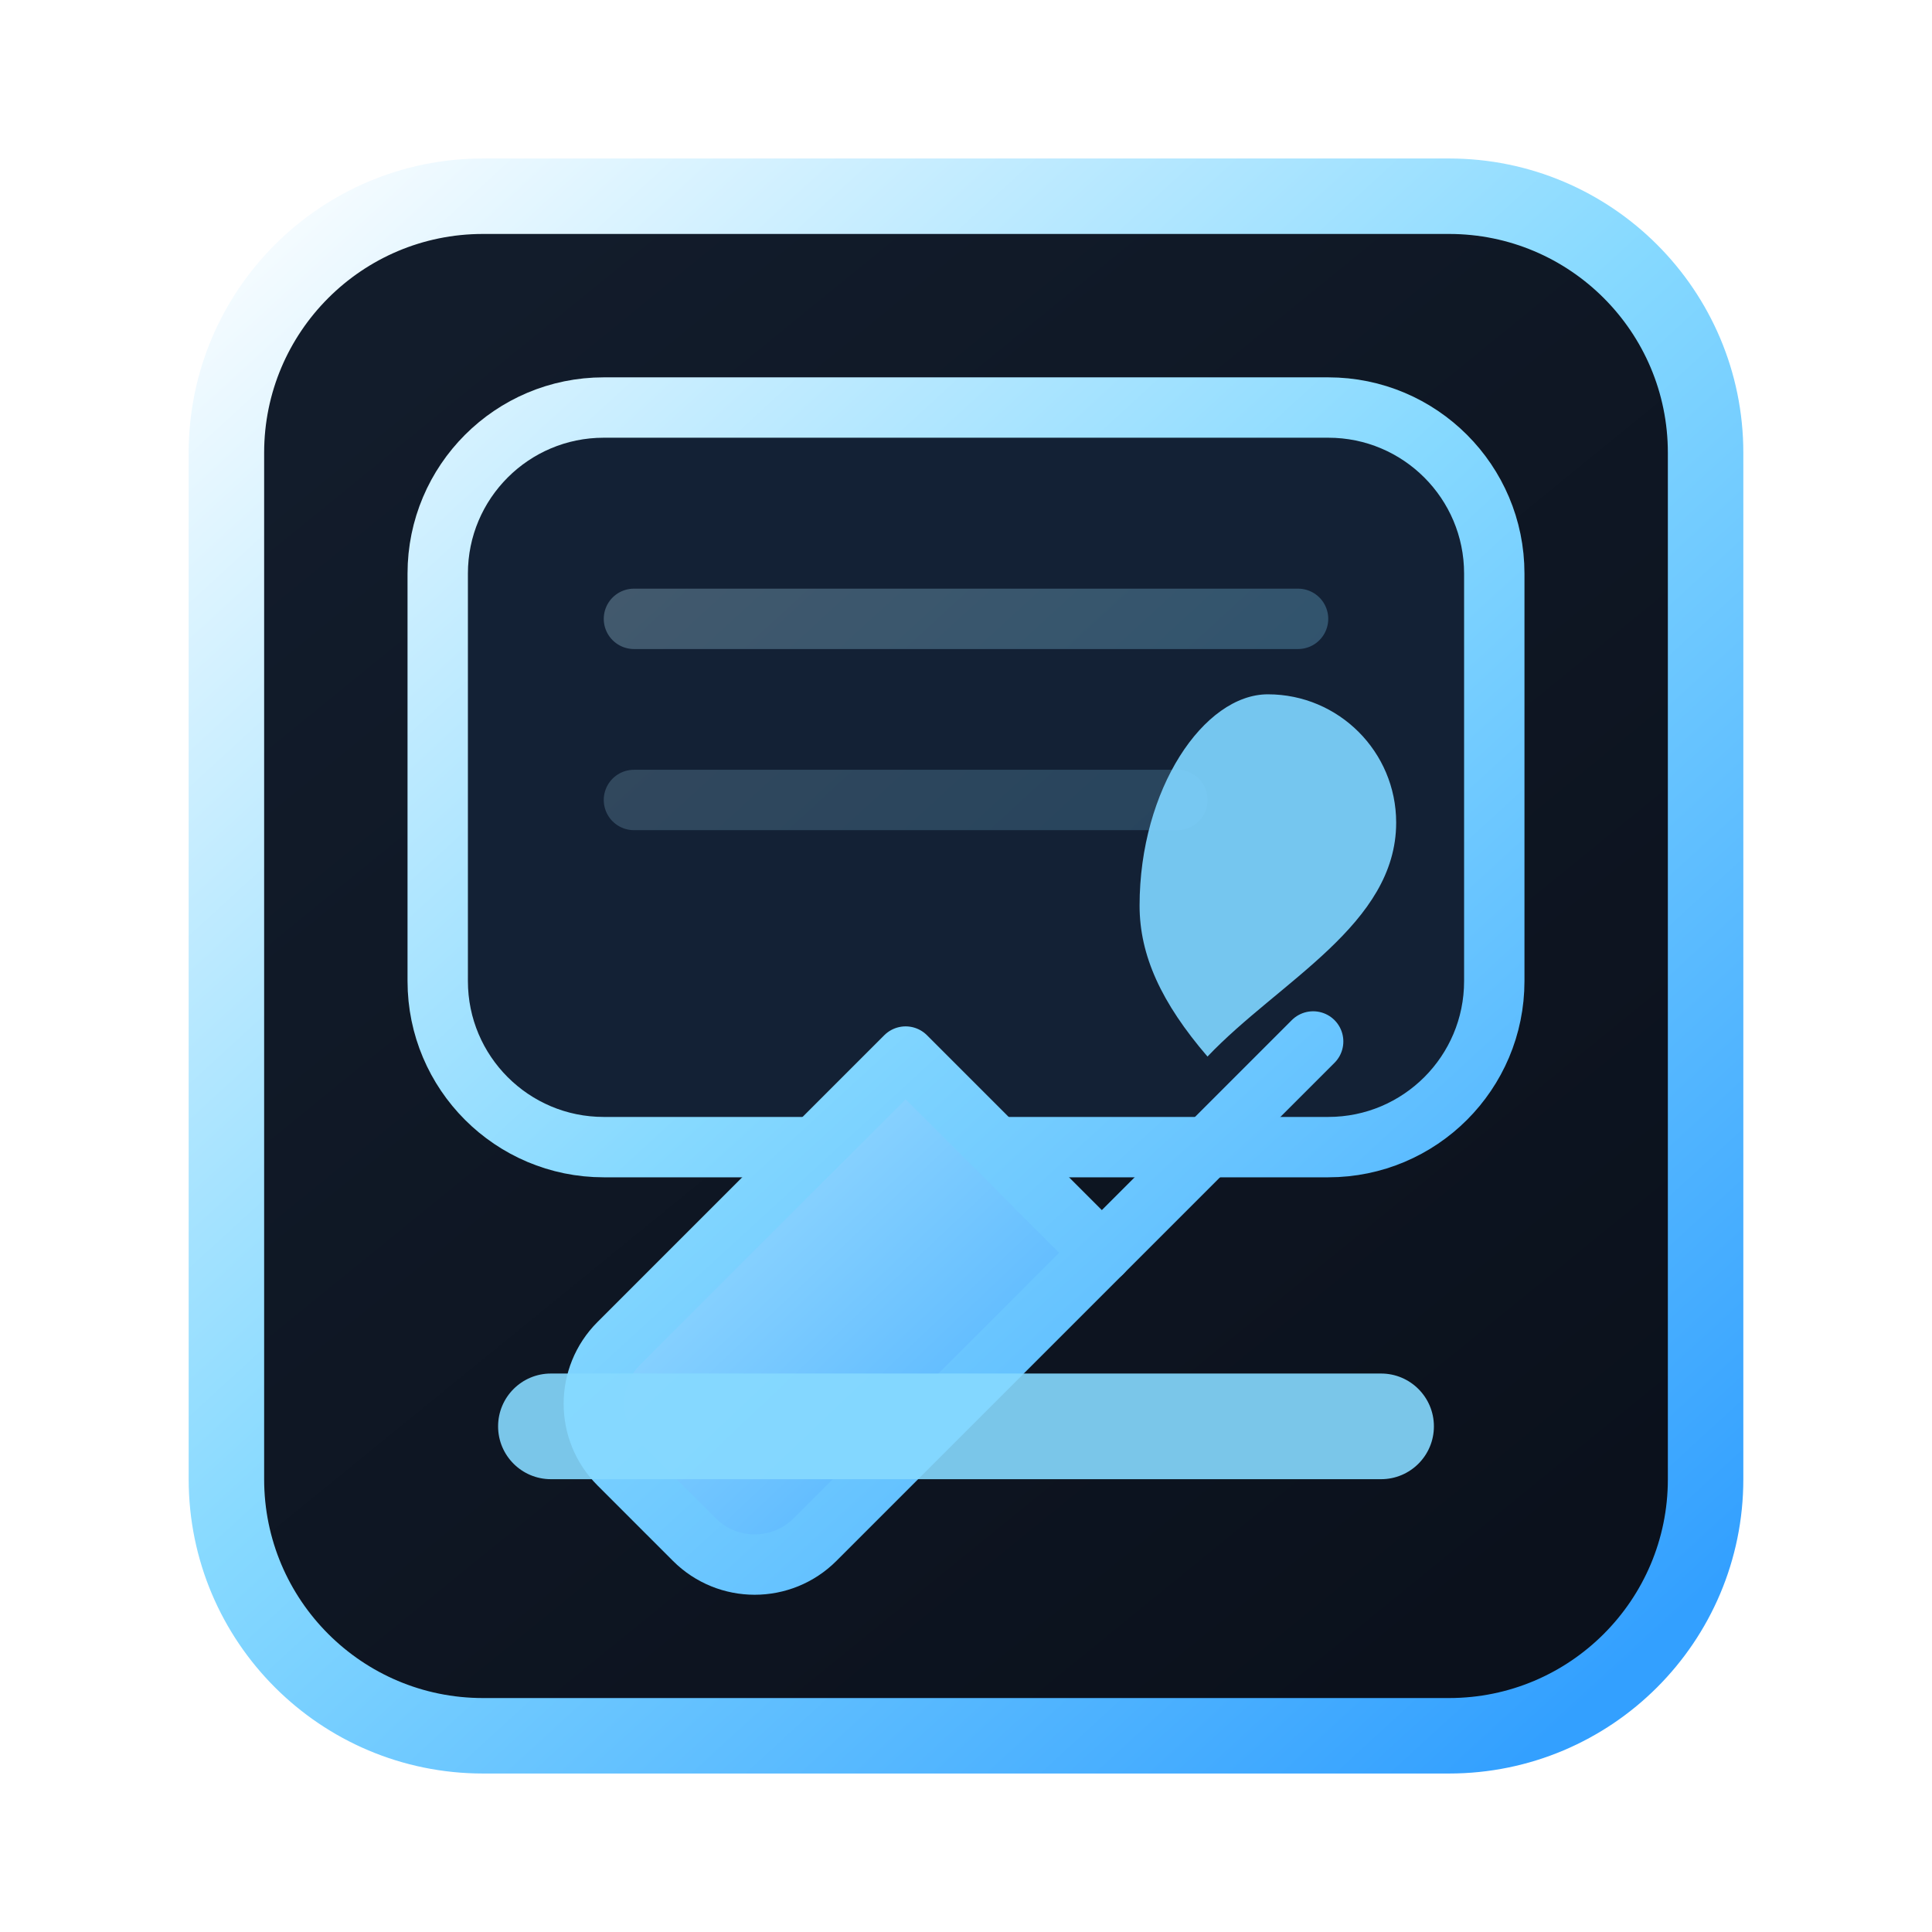
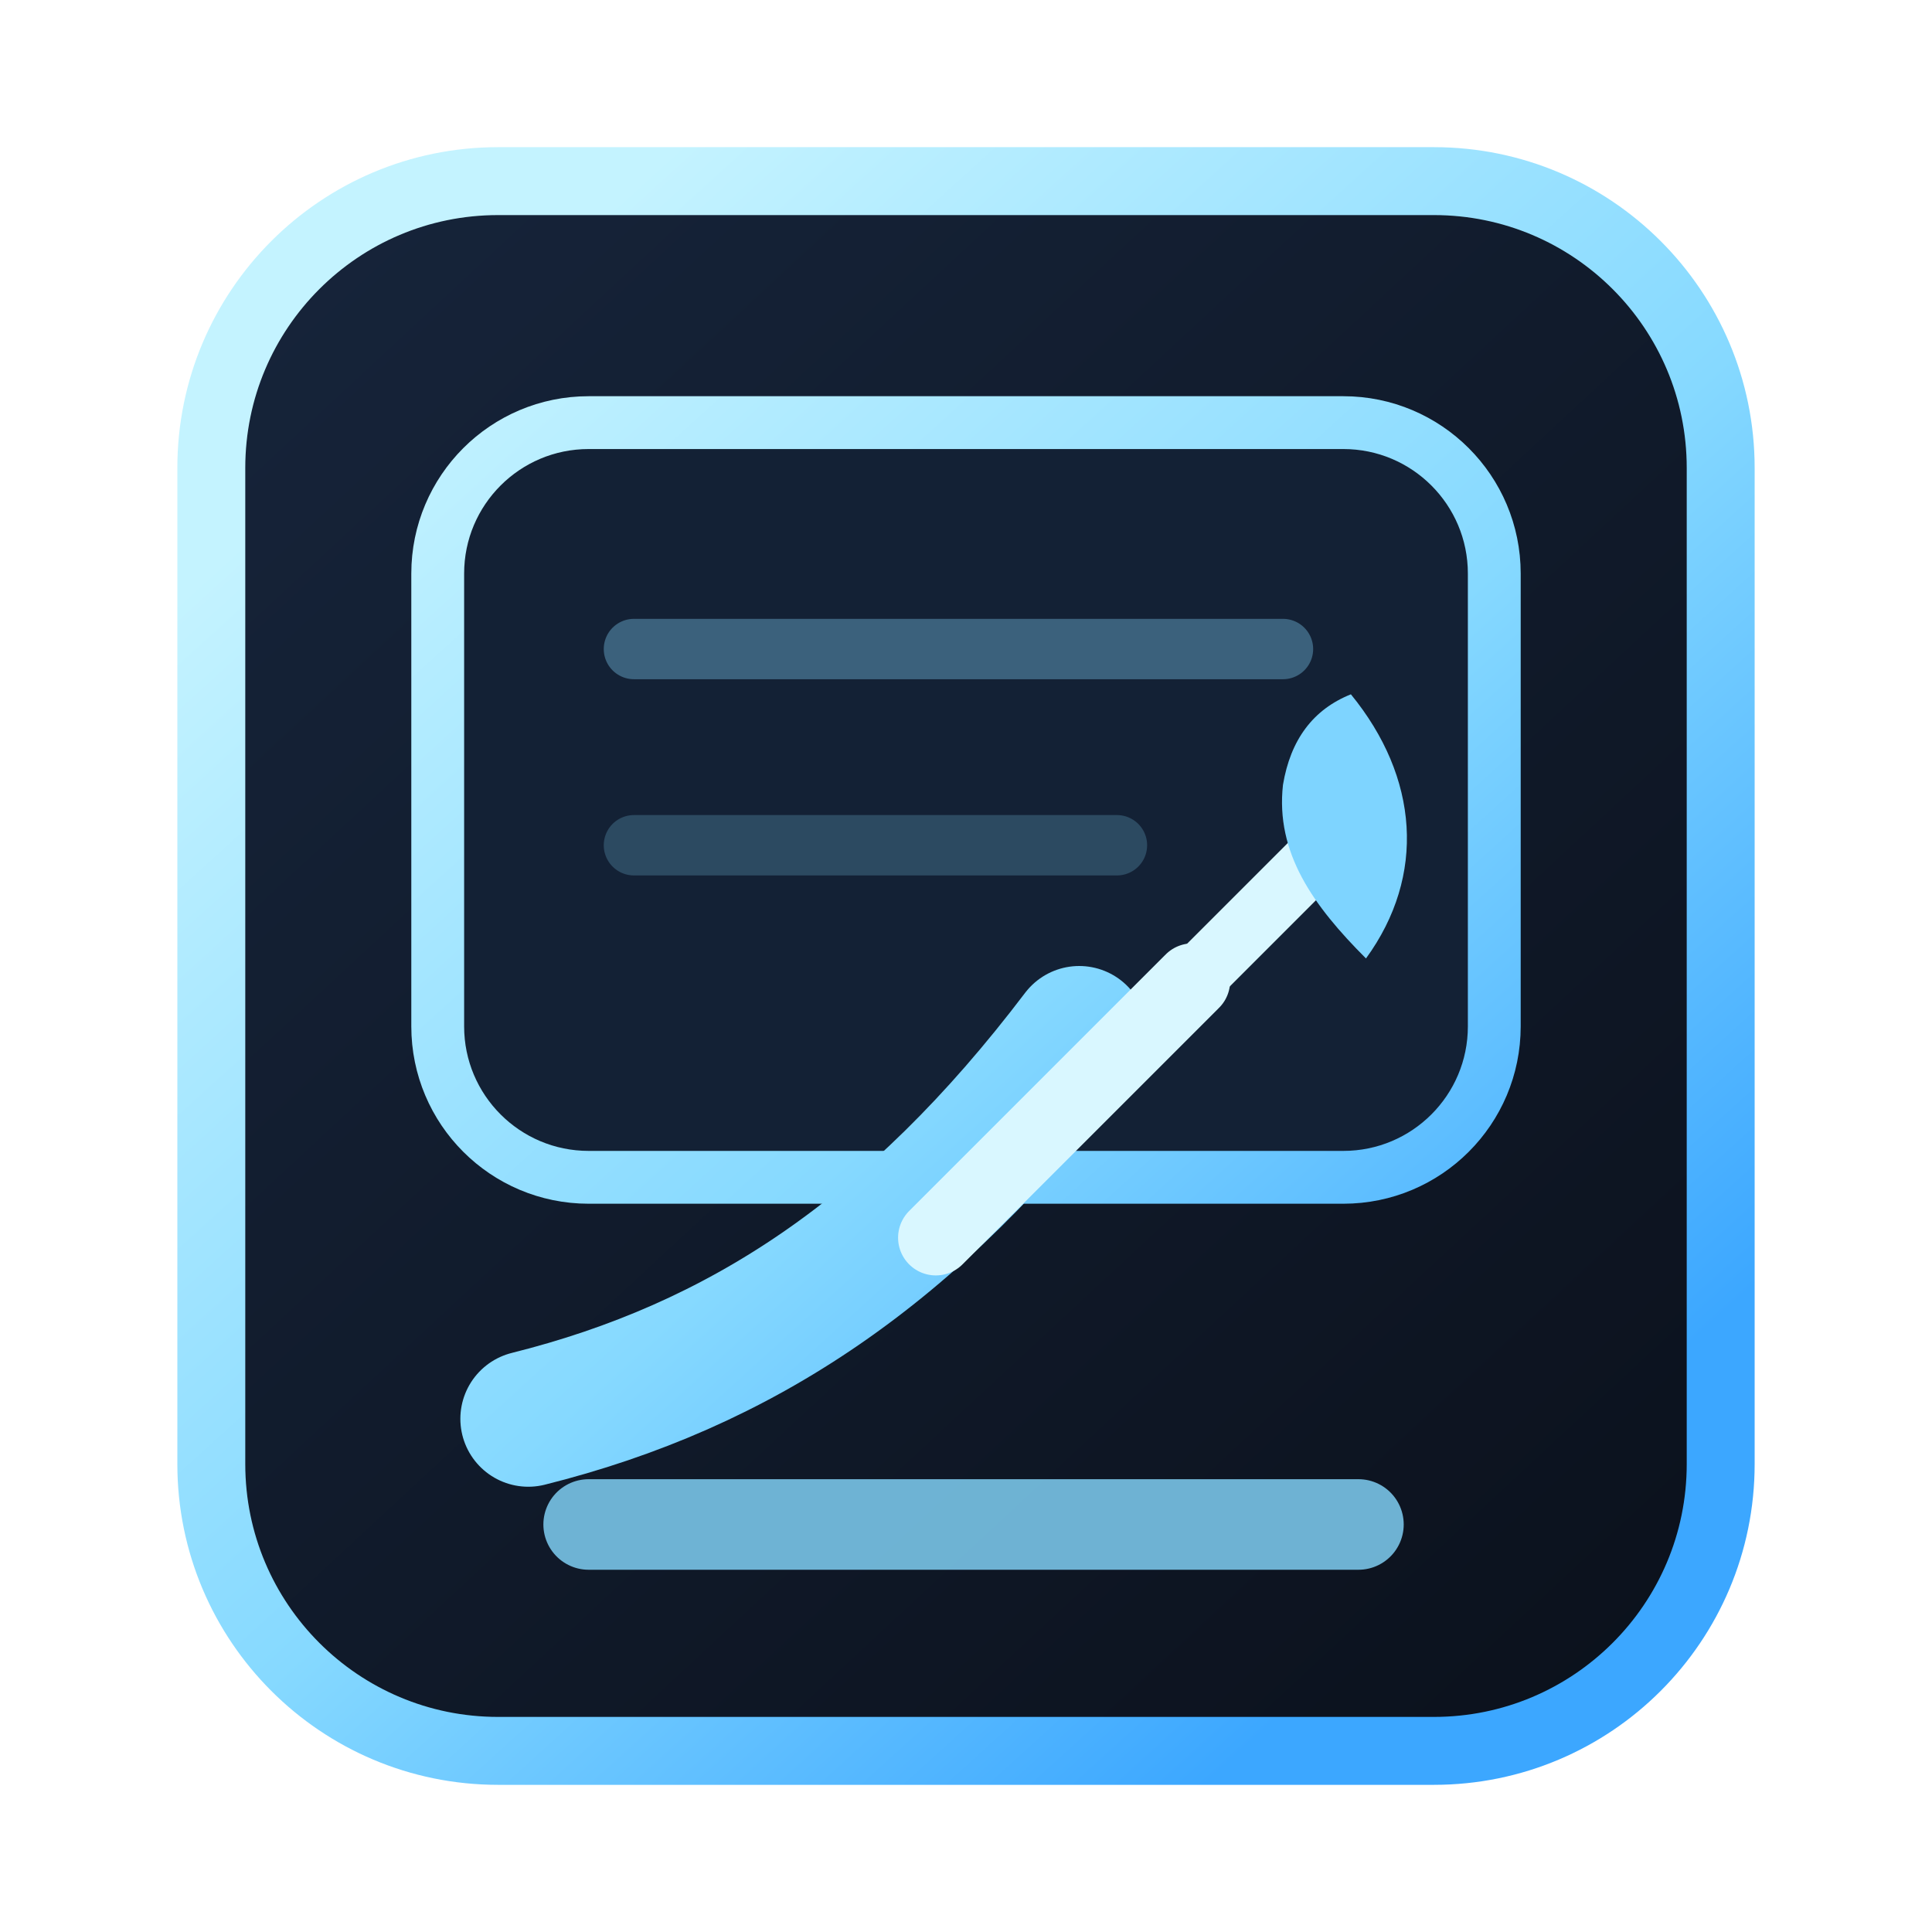
- <svg xmlns="http://www.w3.org/2000/svg" viewBox="0 0 256 256" fill="none">
+ <svg xmlns="http://www.w3.org/2000/svg" viewBox="0 0 256 256" fill="none" role="img" aria-labelledby="title desc">
  <defs>
-     <linearGradient id="paint-stroke" x1="34" y1="30" x2="212" y2="224" gradientUnits="userSpaceOnUse">
-       <stop offset="0" stop-color="#F7FCFF" />
-       <stop offset="0.48" stop-color="#86D9FF" />
-       <stop offset="1" stop-color="#33A0FF" />
-     </linearGradient>
-     <linearGradient id="paint-fill" x1="58" y1="42" x2="198" y2="214" gradientUnits="userSpaceOnUse">
-       <stop offset="0" stop-color="#121C2B" />
+     <linearGradient id="paint-bg" x1="38" y1="30" x2="220" y2="226" gradientUnits="userSpaceOnUse">
+       <stop offset="0" stop-color="#16243A" />
      <stop offset="1" stop-color="#0B111C" />
    </linearGradient>
-     <linearGradient id="paint-accent" x1="98" y1="92" x2="172" y2="170" gradientUnits="userSpaceOnUse">
+     <linearGradient id="paint-blue" x1="58" y1="48" x2="198" y2="202" gradientUnits="userSpaceOnUse">
      <stop offset="0" stop-color="#C4F3FF" />
-       <stop offset="1" stop-color="#49AFFF" />
+       <stop offset="0.55" stop-color="#86D9FF" />
+       <stop offset="1" stop-color="#3CA7FF" />
    </linearGradient>
  </defs>
-   <rect x="30" y="26" width="196" height="204" rx="34" fill="url(#paint-fill)" stroke="url(#paint-stroke)" stroke-width="10" />
-   <rect x="58" y="54" width="140" height="98" rx="22" fill="#132135" stroke="url(#paint-stroke)" stroke-width="8" />
-   <path d="M84 82H172" stroke="url(#paint-stroke)" stroke-width="8" stroke-linecap="round" opacity="0.28" />
-   <path d="M84 106H156" stroke="url(#paint-stroke)" stroke-width="8" stroke-linecap="round" opacity="0.2" />
-   <path d="M82 178L120 140L146 166L108 204C103.582 208.418 96.418 208.418 92 204L82 194C77.582 189.582 77.582 182.418 82 178Z" fill="url(#paint-accent)" stroke="url(#paint-stroke)" stroke-width="8" stroke-linejoin="round" />
-   <path d="M146 166L174 138" stroke="url(#paint-stroke)" stroke-width="8" stroke-linecap="round" />
-   <path d="M168 92C177.389 92 185 99.611 185 109C185 122.5 169.5 130 160 140C153.87 132.868 151 126.585 151 120C151 104.536 159.536 92 168 92Z" fill="#7ED4FF" opacity="0.92" />
-   <rect x="66" y="182" width="124" height="14" rx="7" fill="#86D9FF" opacity="0.9" />
+   <rect x="28" y="24" width="200" height="208" rx="38" fill="url(#paint-bg)" stroke="url(#paint-blue)" stroke-width="9" />
+   <rect x="58" y="56" width="140" height="100" rx="20" fill="#132135" stroke="url(#paint-blue)" stroke-width="7" />
+   <path d="M84 86H170" stroke="#86D9FF" stroke-width="8" stroke-linecap="round" opacity="0.35" />
+   <path d="M84 112H148" stroke="#86D9FF" stroke-width="8" stroke-linecap="round" opacity="0.22" />
+   <path d="M70 188C98 181 121 166 143 137" stroke="url(#paint-blue)" stroke-width="18" stroke-linecap="round" />
+   <path d="M124 164L158 130" stroke="#D9F7FF" stroke-width="10" stroke-linecap="round" />
+   <path d="M154 134L177 111" stroke="#D9F7FF" stroke-width="8" stroke-linecap="round" />
+   <path d="M179 92C188 103 189 116 181 127C174 120 169 113 170 104C171 98 174 94 179 92Z" fill="#7ED4FF" />
+   <path d="M78 202H180" stroke="#86D9FF" stroke-width="12" stroke-linecap="round" opacity="0.8" />
</svg>
